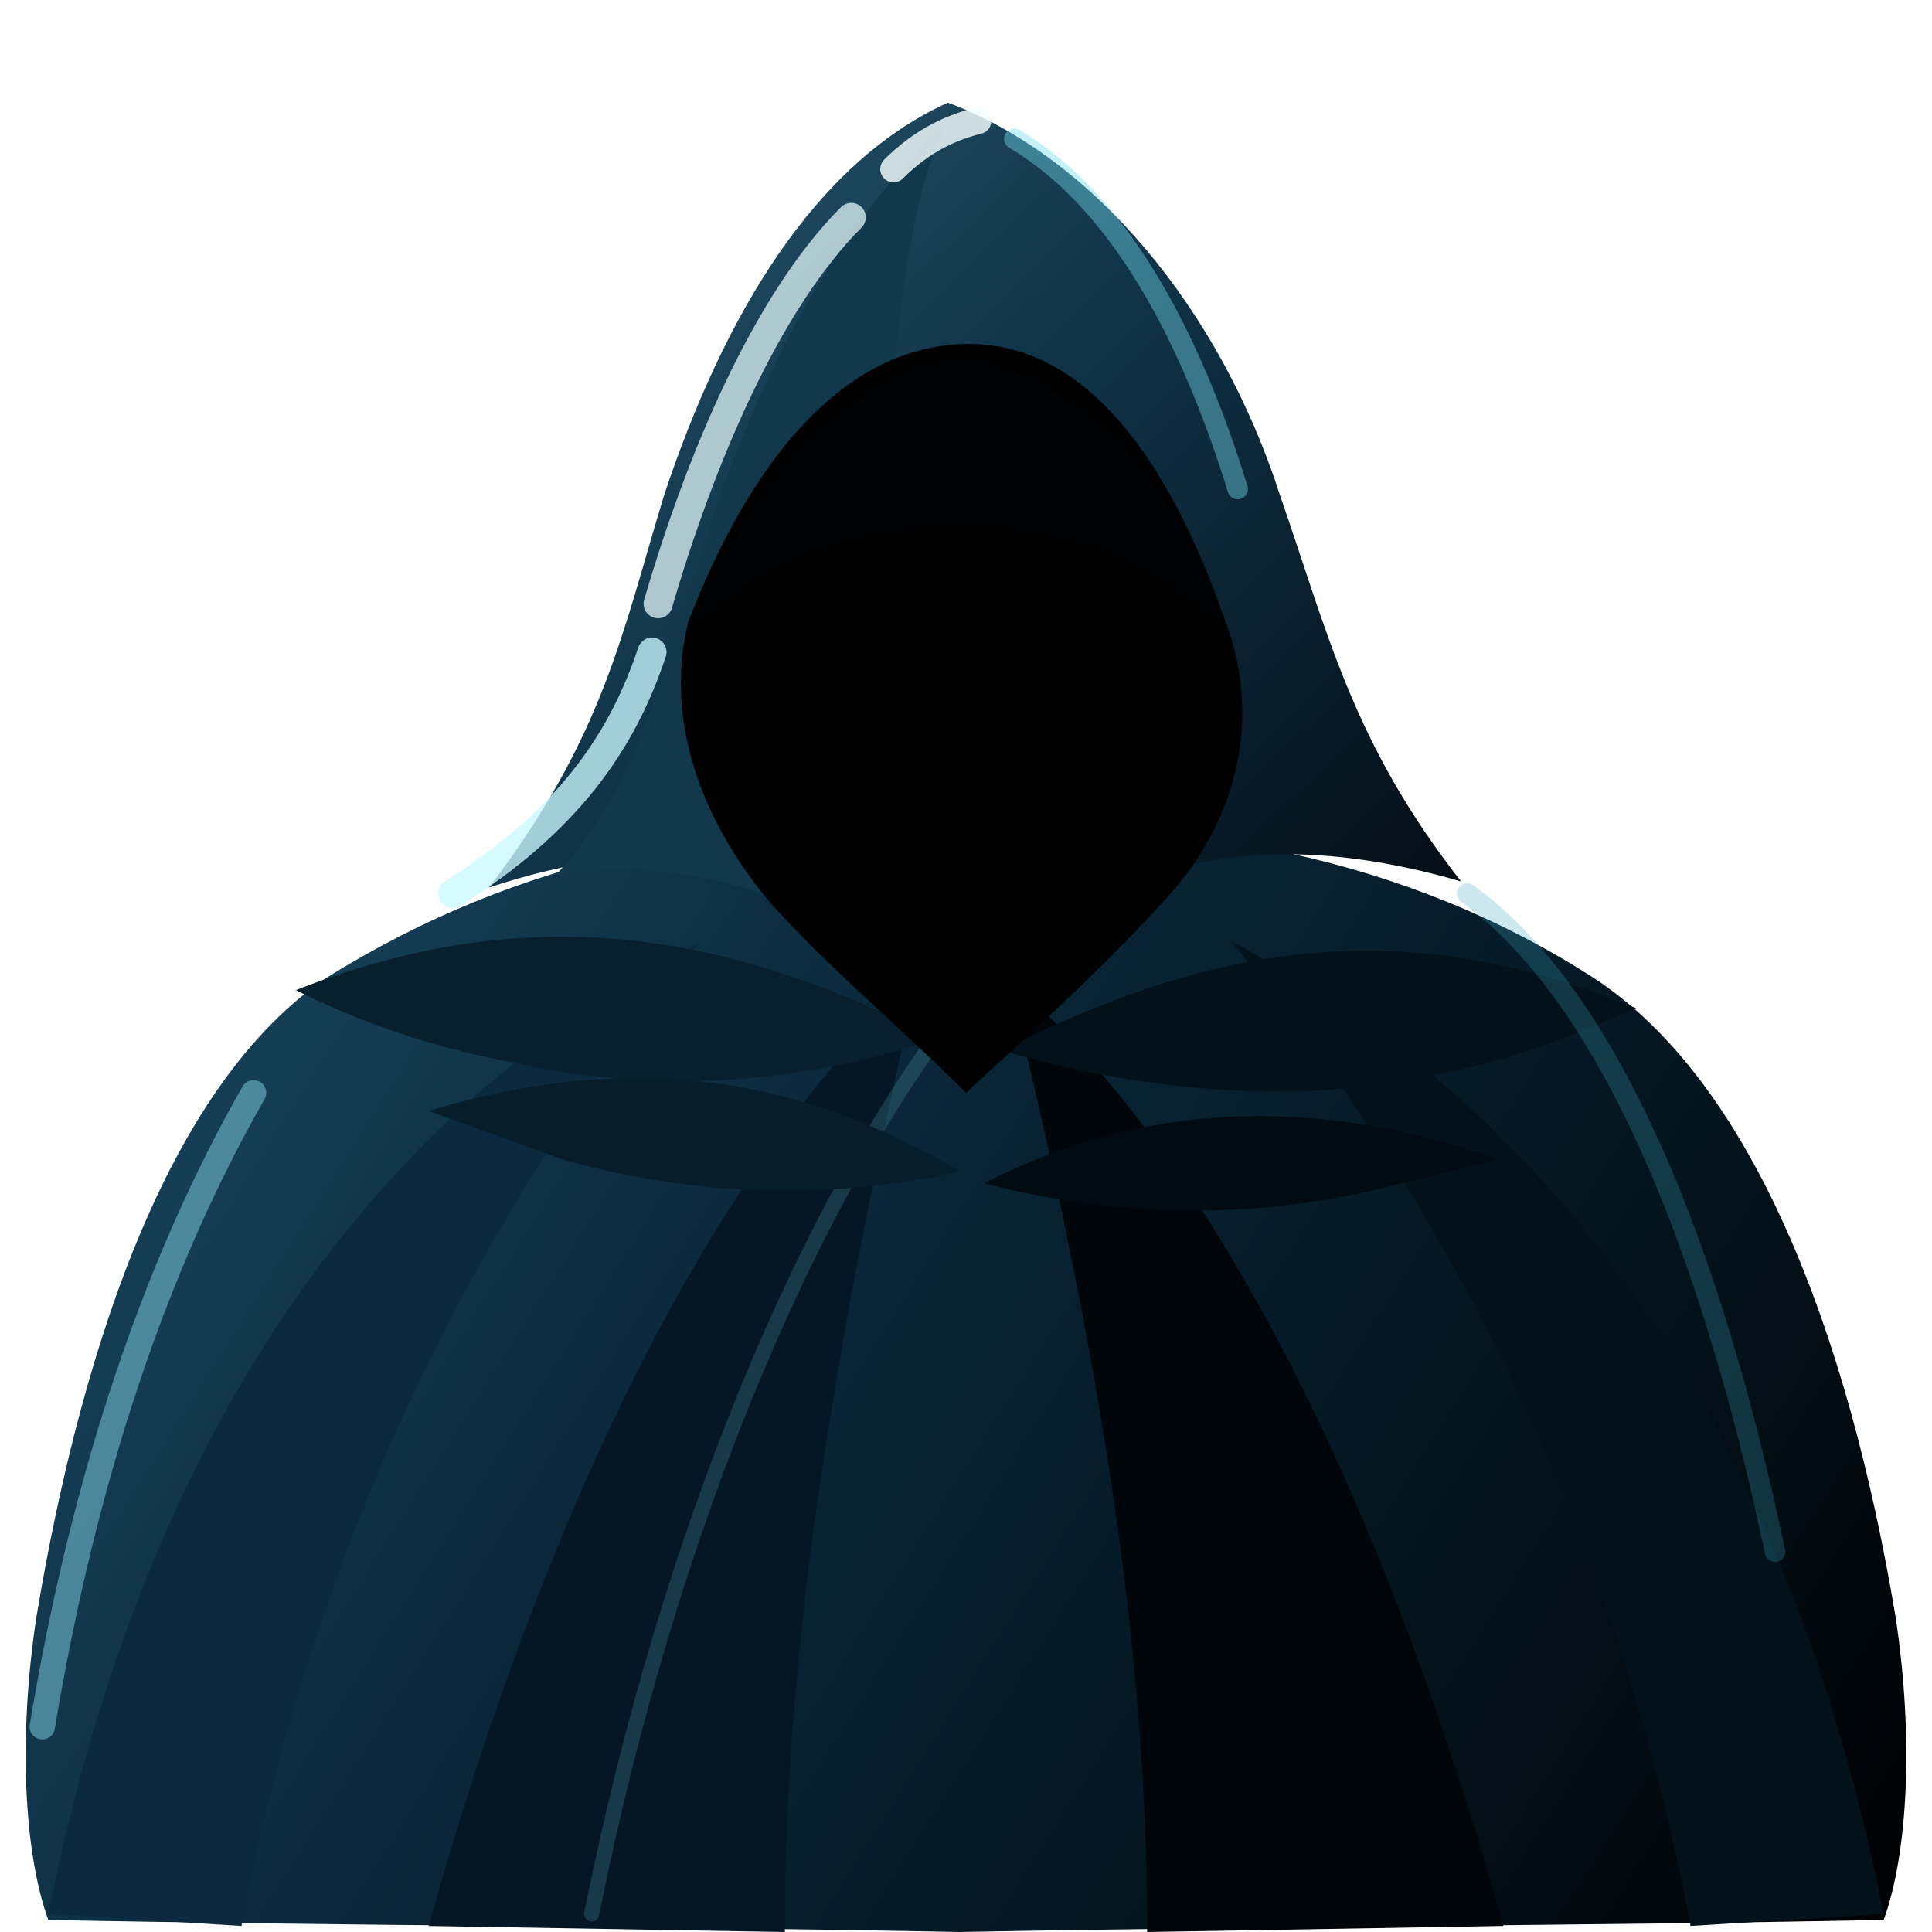
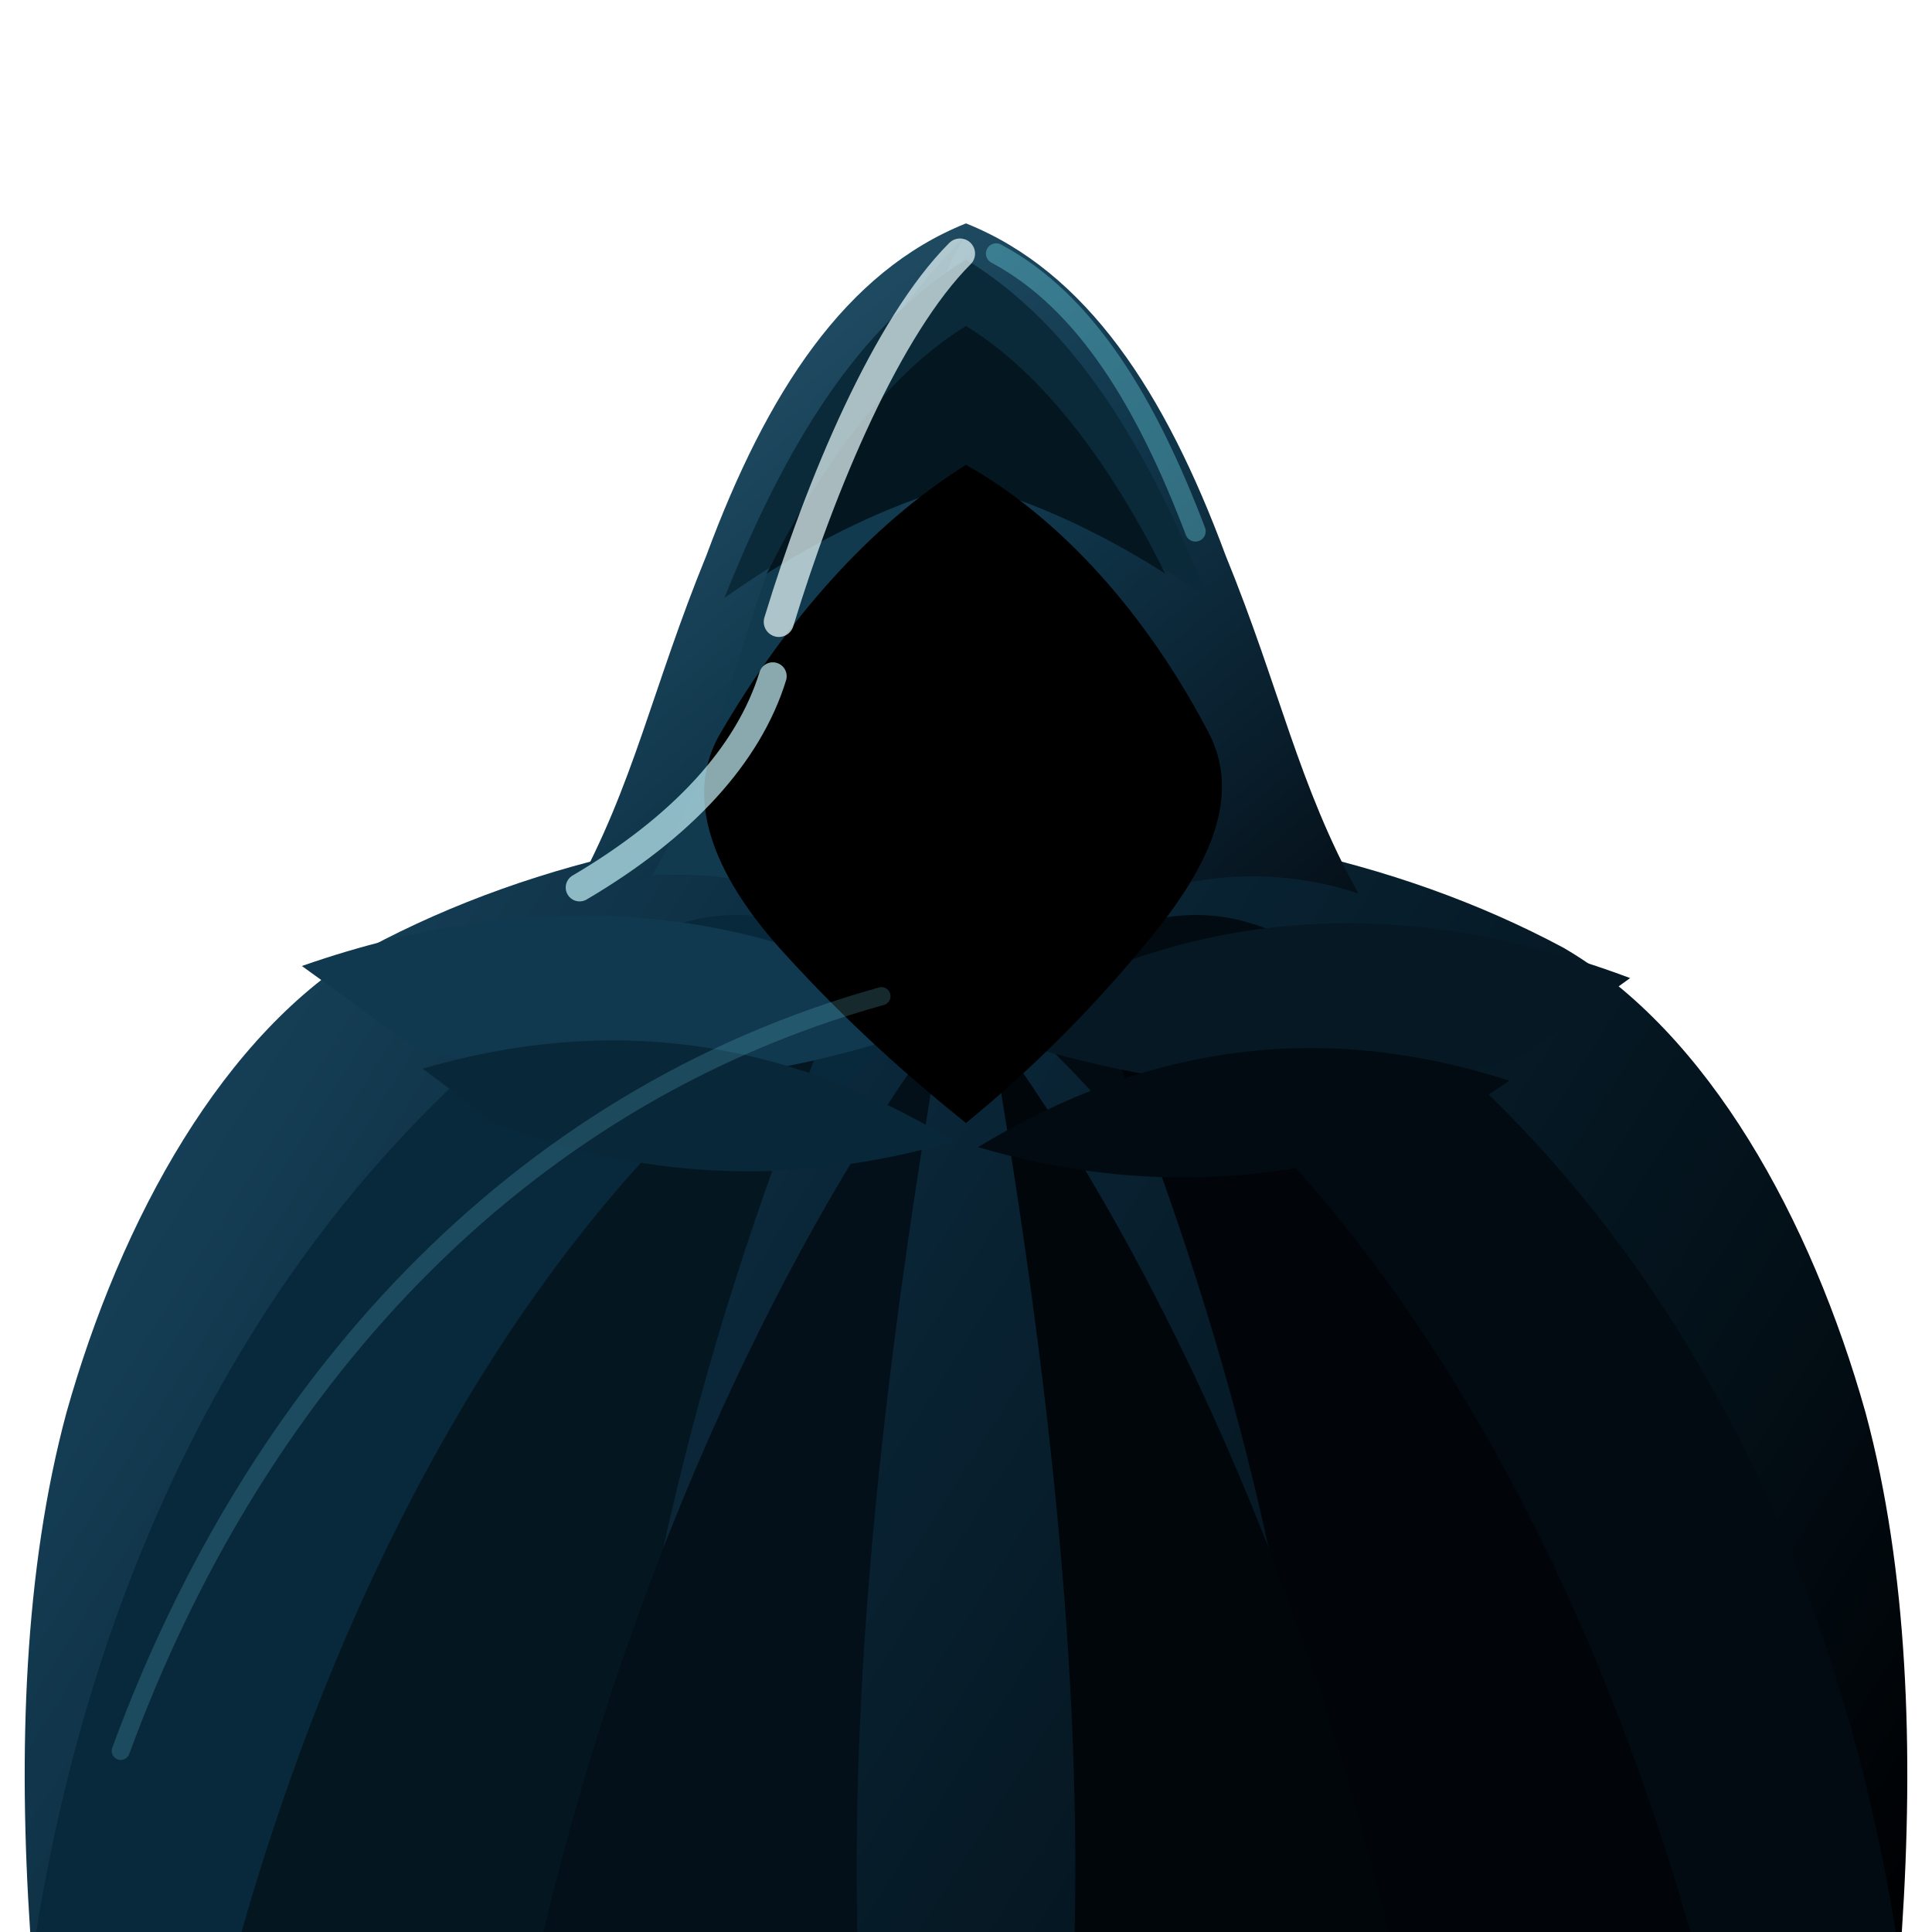
- <svg xmlns="http://www.w3.org/2000/svg" viewBox="0 0 32 32" role="img" focusable="false" aria-labelledby="mt md" data-brand-vector-source="reference-derived-contours-v8-21">
+ <svg xmlns="http://www.w3.org/2000/svg" viewBox="0 0 32 32" role="img" focusable="false" aria-labelledby="mt md" data-brand-vector-source="reference-derived-contours-v8-22">
  <defs>
    <linearGradient id="mc" x1="1" y1="13" x2="31" y2="32" gradientUnits="userSpaceOnUse">
      <stop stop-color="#1b4b65" />
      <stop offset=".4" stop-color="#0a2739" />
      <stop offset=".8" stop-color="#031018" />
      <stop offset="1" stop-color="#000103" />
    </linearGradient>
-     <linearGradient id="mh" x1="8" y1="1.5" x2="24" y2="18" gradientUnits="userSpaceOnUse">
-       <stop stop-color="#2b5970" />
-       <stop offset=".42" stop-color="#103449" />
+     <linearGradient id="mh" x1="10" y1="3.5" x2="22" y2="18" gradientUnits="userSpaceOnUse">
+       <stop stop-color="#2a5a72" />
+       <stop offset=".45" stop-color="#10364b" />
      <stop offset="1" stop-color="#02060c" />
    </linearGradient>
  </defs>
-   <path d="M15.9 13.8C12.1 13.5 8.6 14.2 5.4 16.2C2.9 17.9 1.4 22 .6 26.8C.3 28.8.4 30.7.8 31.8C5.7 31.9 10.8 31.9 15.9 32C21.1 31.9 26.2 31.9 31.2 31.8C31.6 30.7 31.7 28.8 31.4 26.8C30.6 22 29 17.9 26.4 16.2C23.3 14.2 19.6 13.5 15.9 13.8Z" fill="url(#mc)" />
-   <path d="M.8 31.7C2.3 24.2 5.8 18.6 11.6 15.6C7.7 20.3 5.1 26 4 31.9Z" fill="#0b2a40" />
-   <path d="M31.2 31.7C29.7 24.2 26.2 18.6 20.4 15.6C24.3 20.3 26.9 26 28 31.9Z" fill="#03111b" />
-   <path d="M7.1 31.9C9.2 24.4 12.1 19 15.2 16.2C13.9 21.9 13 27 13 32Z" fill="#051725" />
-   <path d="M24.9 31.9C22.8 24.4 19.9 19 16.7 16.2C18.1 21.9 19 27 19 32Z" fill="#01060b" />
-   <path d="M9.8 31.7C11.1 25.2 13.4 20.1 15.5 17.2" fill="none" stroke="#5cb5c7" stroke-opacity=".22" stroke-width=".25" stroke-linecap="round" />
-   <path d="M4.9 16.4C8.7 14.9 12 15.4 15.5 17.2C13.2 18 10.7 18.1 8.5 17.6C6.9 17.3 5.7 16.8 4.9 16.4Z" fill="#08202e" />
-   <path d="M27.1 16.7C23.5 15.2 20.3 15.5 16.6 17.4C19 18.1 21.5 18.3 23.8 17.8C25.3 17.5 26.4 17 27.1 16.7Z" fill="#03111a" />
-   <path d="M7.1 18.4C10.4 17.4 13.2 17.8 15.9 19.4C13.7 19.9 11.4 19.8 9.3 19.2Z" fill="#071d2a" />
-   <path d="M24.8 19.2C21.7 18.1 18.8 18.3 16.3 19.6C18.6 20.2 21 20.2 23.2 19.6Z" fill="#020b12" />
-   <path d="M15.7 1.7C13.5 2.7 12 5.2 11 8.2C10.3 10.5 10 12.2 8.1 14.7C10.5 13.9 12.7 14 14.3 15C15.1 15.5 15.7 16.1 16.1 16.9C16.5 16.1 17.1 15.4 18 15C19.7 14 21.8 13.9 24.2 14.6C22.4 12.3 22 10.5 21.2 8.2C20.2 5.1 18.1 2.6 15.7 1.7Z" fill="url(#mh)" />
-   <path d="M15.7 2C13.8 3.8 12.5 6.3 11.6 9.2C10.9 11.5 10.5 13.1 9.2 14.5C10.8 14.2 12.6 14.6 14.2 15.5C15 16 15.6 16.6 16.1 17.1C15.2 13.8 14.6 10.7 14.7 8.1C14.8 5.4 15.1 3.1 15.7 2Z" fill="#12384b" />
-   <path d="M15.9 5.7C13.9 5.8 12.4 7.7 11.4 10.3C11 11.9 11.6 13.6 12.8 15C13.8 16.1 14.9 17 16 18.1C17.2 17 18.3 16 19.3 14.9C20.5 13.6 20.9 11.9 20.3 10.3C19.4 7.7 18 5.6 15.9 5.7Z" fill="#000" />
-   <path d="M11.5 10.3C12.5 7.9 14 6.3 15.9 5.9C17.9 6.3 19.4 7.8 20.2 10.3C19 9.2 17.6 8.7 15.9 8.7C14.2 8.7 12.8 9.2 11.5 10.3Z" fill="#010409" fill-opacity=".75" />
-   <path d="M7.5 14.8C9.4 13.6 10.3 12.3 10.8 10.8" fill="none" stroke="#c9f8ff" stroke-opacity=".78" stroke-width=".48" stroke-linecap="round" />
-   <path d="M10.9 10C11.6 7.6 12.7 5 14.1 3.6" fill="none" stroke="#e9feff" stroke-opacity=".72" stroke-width=".48" stroke-linecap="round" />
-   <path d="M14.8 2.8C15.3 2.3 15.8 2.1 16.2 2" fill="none" stroke="#f4ffff" stroke-opacity=".82" stroke-width=".44" stroke-linecap="round" />
-   <path d="M16.8 2.3C18.5 3.3 19.7 5.5 20.5 8.1" fill="none" stroke="#73deef" stroke-opacity=".42" stroke-width=".34" stroke-linecap="round" />
-   <path d="M4.2 18.1C2.6 20.9 1.4 24.4.7 28.6" fill="none" stroke="#91ebfa" stroke-opacity=".44" stroke-width=".42" stroke-linecap="round" />
-   <path d="M24.3 14.8C26.4 16.3 28.2 20 29.4 25.7" fill="none" stroke="#3aa6bd" stroke-opacity=".26" stroke-width=".34" stroke-linecap="round" />
+   <path d="M16 13.6C12.3 13.5 8.9 14.2 6.1 15.7C3.7 17.1 2 20.2 1.1 23.4C.4 26 .3 29 .5 32H31.5C31.7 29 31.6 26 30.9 23.4C30 20.2 28.3 17.1 25.9 15.7C23.1 14.2 19.7 13.5 16 13.6Z" fill="url(#mc)" />
+   <path d="M.6 32C1.6 25.8 4.5 19.5 10.4 15.7C12 14.7 13.7 15.1 15.3 16.7C11.3 20.4 8 26 6 32Z" fill="#08283c" />
+   <path d="M31.4 32C30.4 25.8 27.5 19.5 21.6 15.7C20 14.7 18.3 15.1 16.7 16.7C20.7 20.4 24 26 26 32Z" fill="#020b12" />
+   <path d="M4 32C6 25 9.5 19.3 14 16.3C11.8 21.5 10.4 26.8 10.1 32Z" fill="#041721" />
+   <path d="M28 32C26 25 22.5 19.3 18 16.3C20.2 21.5 21.6 26.8 21.9 32Z" fill="#01050a" />
+   <path d="M9 32C10.5 25.7 13.1 20.4 15.6 17C14.7 22.3 14.1 27.3 14.2 32Z" fill="#03101a" />
+   <path d="M23 32C21.5 25.7 18.9 20.4 16.4 17C17.3 22.3 17.9 27.3 17.8 32Z" fill="#01060b" />
+   <path d="M5 16C9 14.6 12.7 15 15.7 16.9C12.7 18 9.8 18.3 6.8 17.3Z" fill="#10384e" />
+   <path d="M27 16.2C23 14.7 19.4 15.1 16.3 17.1C19.3 18.1 22.3 18.4 25.2 17.5Z" fill="#051824" />
+   <path d="M7 17.7C10.1 16.8 13 17.2 15.8 18.9C13.1 19.7 10.5 19.5 8.2 18.6Z" fill="#082738" />
+   <path d="M25 17.9C21.9 16.9 19 17.3 16.2 19C18.9 19.8 21.5 19.6 23.8 18.7Z" fill="#020b12" />
+   <path d="M16 3.7C14 4.5 12.7 6.5 11.7 9.2C10.8 11.4 10.5 13 9.5 14.8C11.5 14.2 13.3 14.6 14.7 15.6C15.3 16 15.7 16.5 16 17.1C16.3 16.5 16.8 16 17.5 15.5C18.9 14.6 20.7 14.2 22.5 14.8C21.5 13 21.2 11.4 20.3 9.2C19.3 6.5 18 4.5 16 3.7Z" fill="url(#mh)" />
+   <path d="M16 3.9C14.5 5.4 13.5 7.2 12.7 9.5C12 11.5 11.7 13 10.8 14.5C12.4 14.4 13.8 14.9 14.8 15.7C15.4 16.1 15.8 16.6 16 17.1C15.3 14 14.8 11.2 14.9 8.7C15 6.5 15.4 4.8 16 3.9Z" fill="#123a4e" />
+   <path d="M16 4.3C14.2 5.4 13 7.4 12 9.9C13.3 9 14.7 8.2 16 7.8C17.3 8.2 18.7 9 20 9.9C19 7.4 17.8 5.4 16 4.3Z" fill="#0a2939" />
+   <path d="M16 5.4C14.7 6.2 13.6 7.7 12.7 9.5C13.8 8.8 14.9 8.3 16 8C17.1 8.3 18.2 8.8 19.3 9.5C18.4 7.7 17.3 6.2 16 5.4Z" fill="#041620" />
+   <path d="M16 7.7C14.4 8.7 13 10.3 11.9 12.2C11.3 13.3 11.9 14.6 13 15.8C14 16.9 15 17.8 16 18.6C17.1 17.7 18.1 16.7 19 15.6C20 14.4 20.6 13.2 20 12.1C19 10.2 17.6 8.6 16 7.7Z" fill="#000" />
+   <path d="M9.6 14.7C11.3 13.7 12.4 12.5 12.8 11.2" fill="none" stroke="#c9f8ff" stroke-opacity=".68" stroke-width=".46" stroke-linecap="round" />
+   <path d="M12.9 10.3C13.6 8 14.7 5.4 15.9 4.2" fill="none" stroke="#efffff" stroke-opacity=".7" stroke-width=".5" stroke-linecap="round" />
+   <path d="M16.5 4.2C18 5 19 6.7 19.8 8.8" fill="none" stroke="#72deef" stroke-opacity=".36" stroke-width=".34" stroke-linecap="round" />
+   <path d="M2 29C4.2 23 8.5 18.2 14.6 16.5" fill="none" stroke="#70d6e8" stroke-opacity=".2" stroke-width=".3" stroke-linecap="round" />
</svg>
